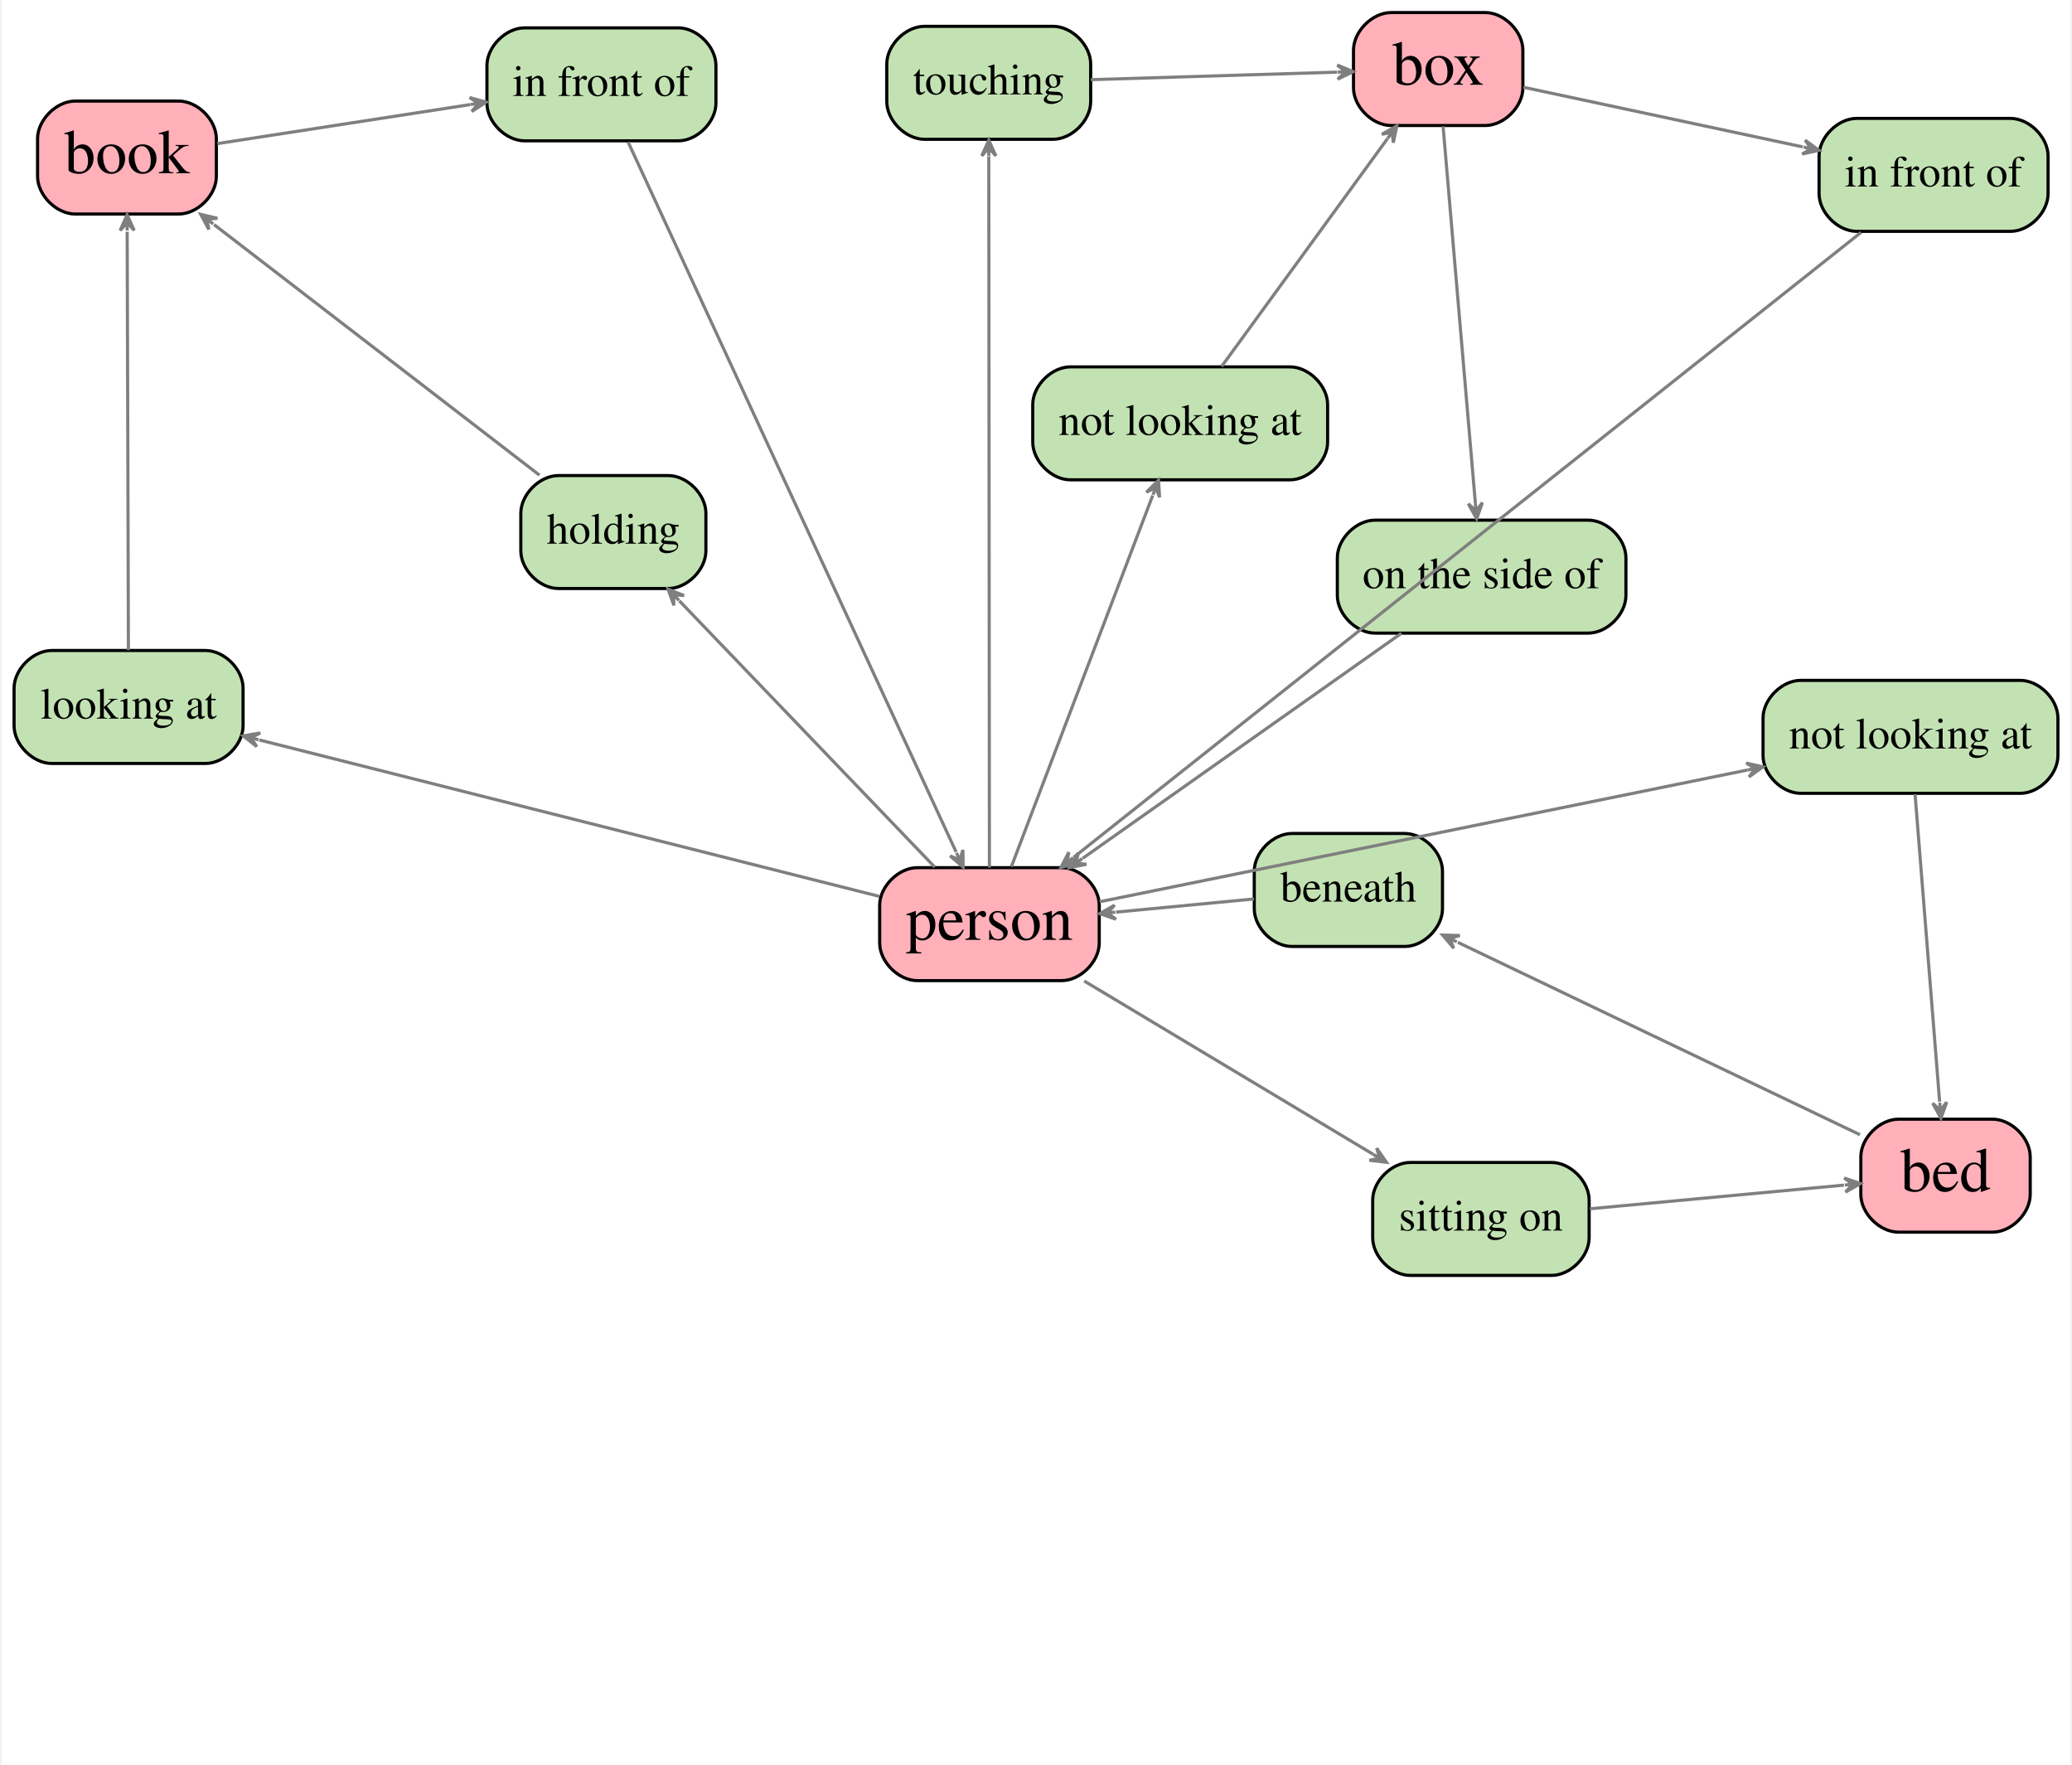
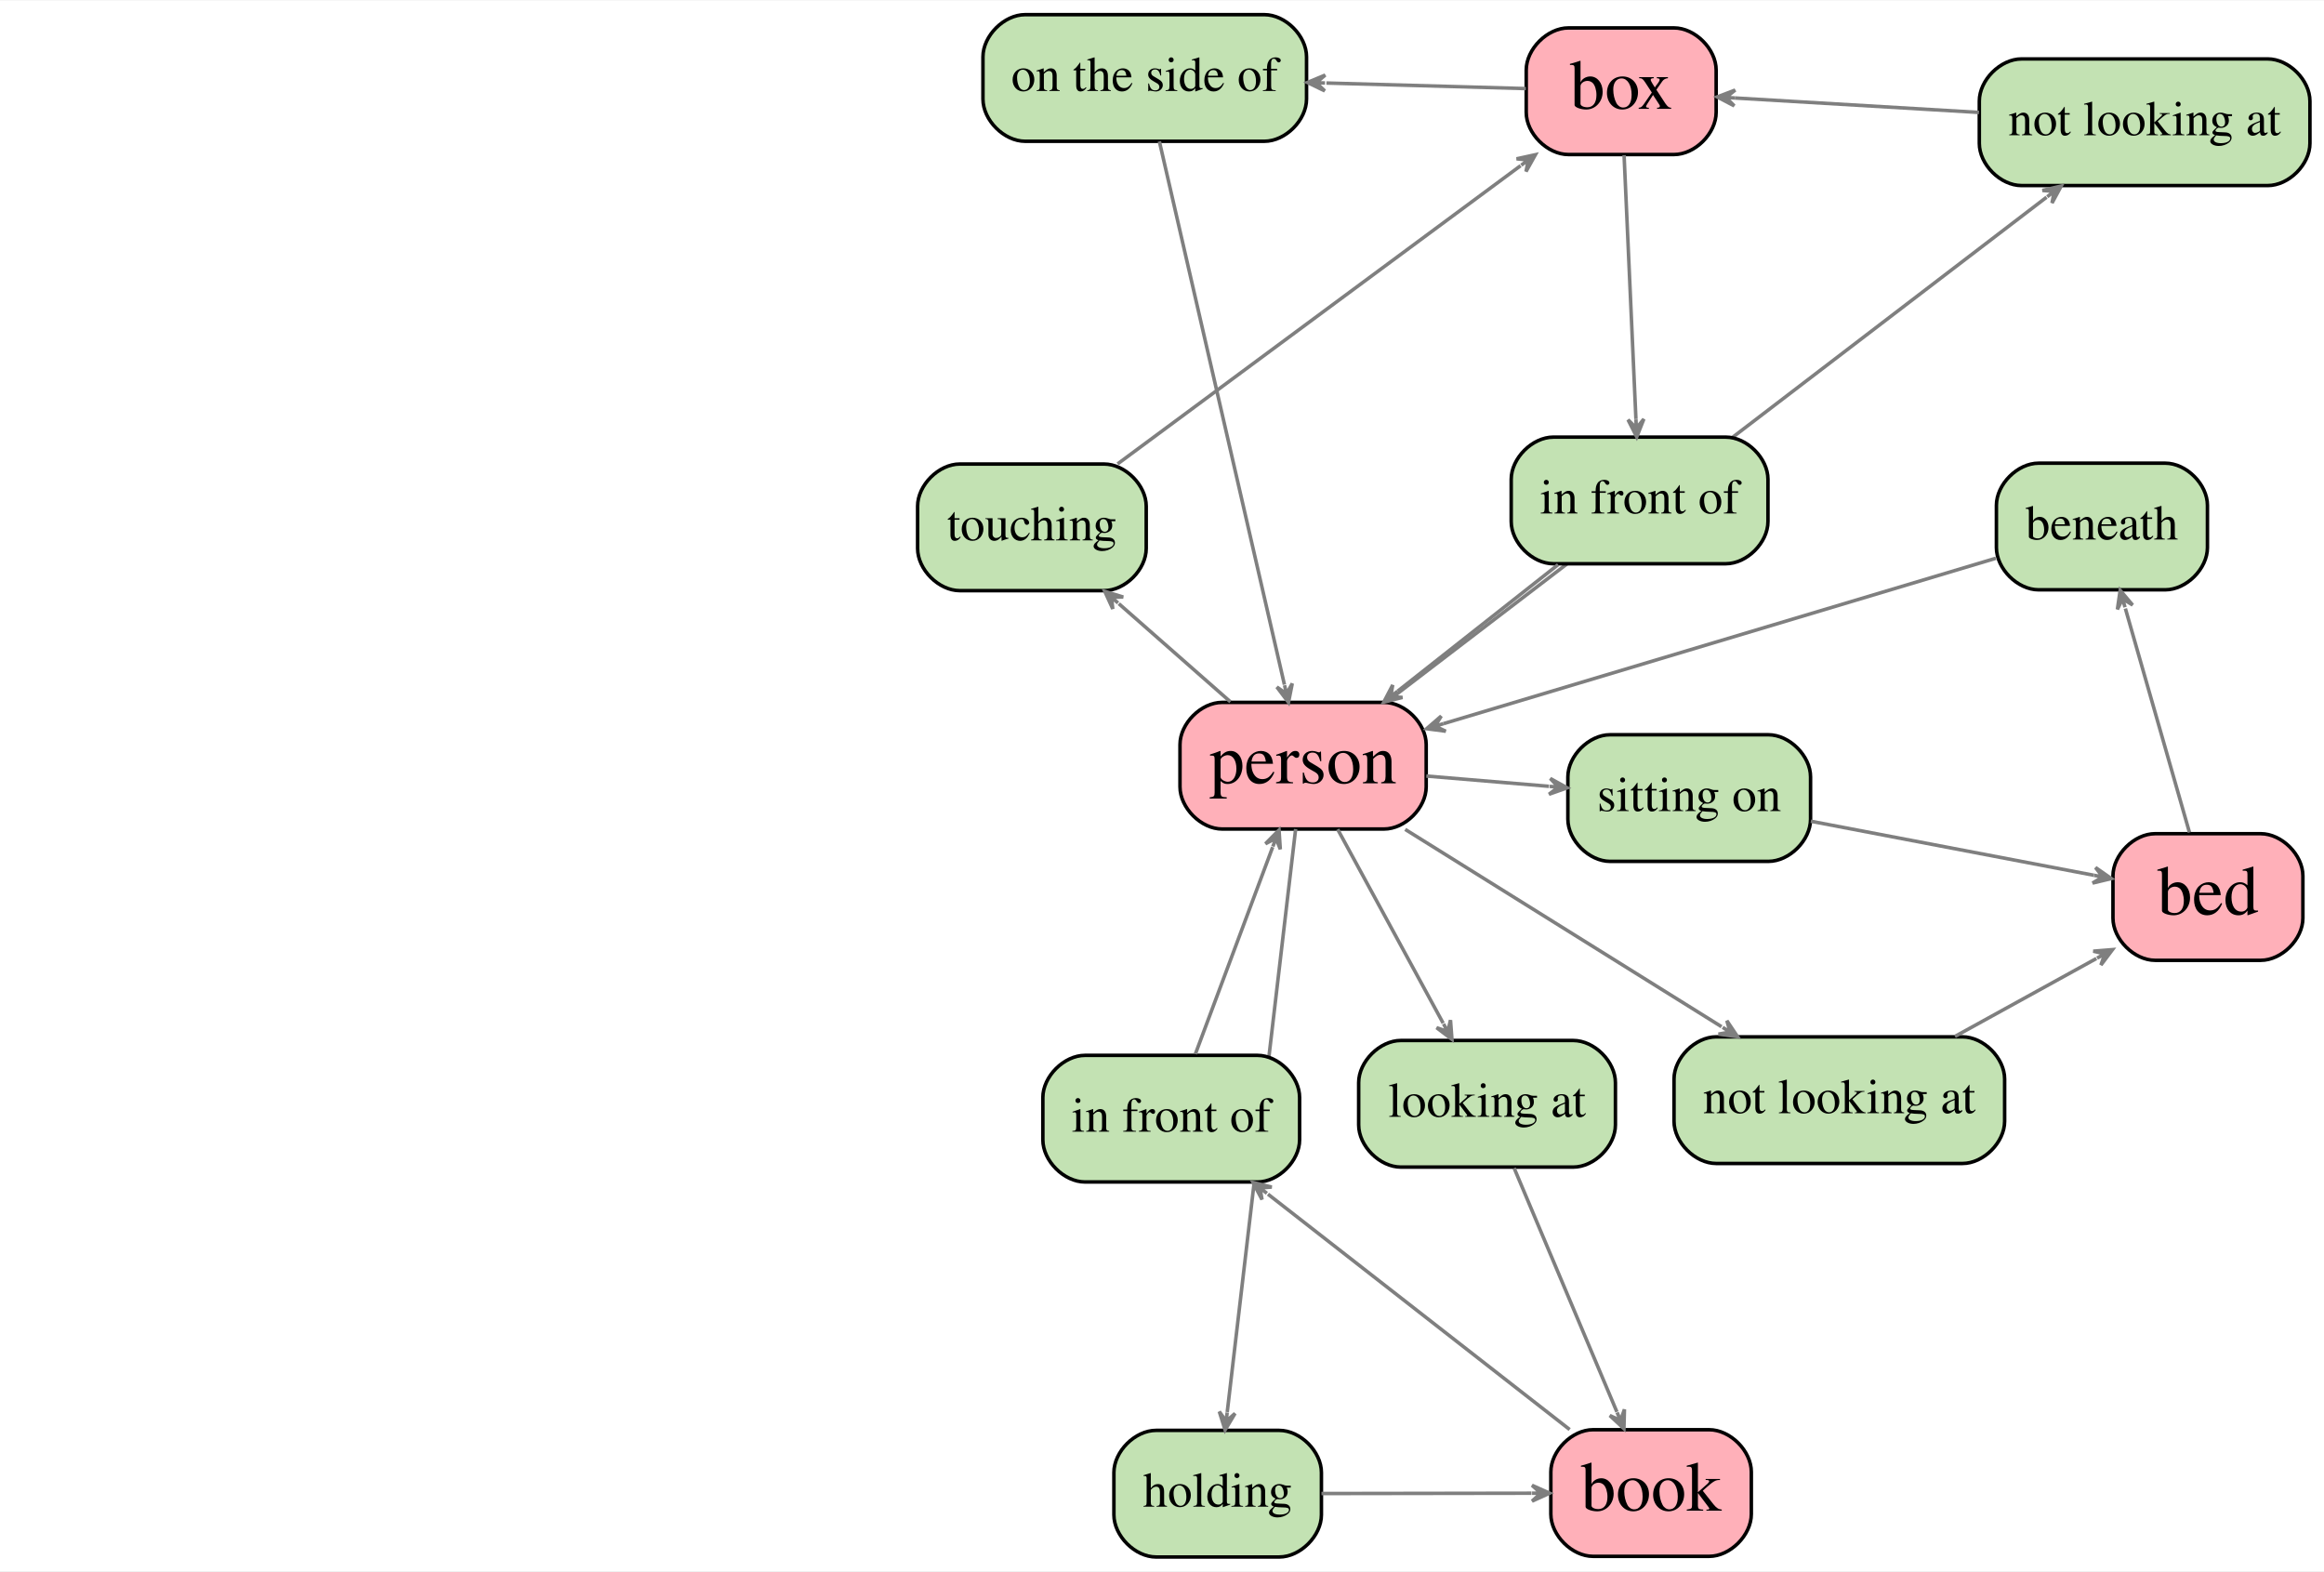
- <svg xmlns="http://www.w3.org/2000/svg" height="562pt" viewBox="0.00 0.00 659.54 562.44" width="660pt">
-   <g class="graph" id="graph0" transform="scale(1 1) rotate(0) translate(4 558.44)">
-     <polygon fill="#ffffff" points="-4,4 -4,-558.44 655.54,-558.44 655.54,4 -4,4" stroke="transparent" />
-     <g class="node" id="node1">
-       <path d="M490.1,-187.97C490.1,-187.97 445.1,-187.97 445.1,-187.97 439.1,-187.97 433.1,-181.97 433.1,-175.97 433.1,-175.97 433.1,-163.97 433.1,-163.97 433.1,-157.97 439.1,-151.97 445.1,-151.97 445.1,-151.97 490.1,-151.97 490.1,-151.97 496.1,-151.97 502.1,-157.97 502.1,-163.97 502.1,-163.97 502.1,-175.97 502.1,-175.97 502.1,-181.97 496.1,-187.97 490.1,-187.97" fill="#c3e2b3" stroke="#000000" />
-       <text fill="#000000" font-family="Times,serif" font-size="14.00" text-anchor="middle" x="467.6" y="-166.27">sitting on</text>
-     </g>
+ <svg xmlns="http://www.w3.org/2000/svg" height="447pt" viewBox="0.00 0.00 660.75 446.50" width="661pt">
+   <g class="graph" id="graph0" transform="scale(1 1) rotate(0) translate(4 442.5)">
+     <polygon fill="#ffffff" points="-4,4 -4,-442.5 656.75,-442.5 656.75,4 -4,4" stroke="transparent" />
    <g class="node" id="node2">
-       <path d="M630.71,-201.76C630.71,-201.76 600.71,-201.76 600.71,-201.76 594.71,-201.76 588.71,-195.76 588.71,-189.76 588.71,-189.76 588.71,-177.76 588.71,-177.76 588.71,-171.76 594.71,-165.76 600.71,-165.76 600.71,-165.76 630.71,-165.76 630.71,-165.76 636.71,-165.76 642.71,-171.76 642.71,-177.76 642.71,-177.76 642.71,-189.76 642.71,-189.76 642.71,-195.76 636.71,-201.76 630.71,-201.76" fill="#ffb0b9" stroke="#000000" />
-       <text fill="#000000" font-family="Times,serif" font-size="20.00" text-anchor="middle" x="615.71" y="-178.76">bed</text>
-     </g>
-     <g class="edge" id="edge1">
-       <path d="M502.33,-173.21C526.81,-175.49 559.37,-178.52 583.32,-180.75" fill="none" stroke="#7f7f7f" />
-       <polygon fill="#7f7f7f" points="588.59,-181.24 583.403,-183.017 586.101,-181.008 583.611,-180.777 583.611,-180.777 583.611,-180.777 586.101,-181.008 583.82,-178.537 588.59,-181.24 588.59,-181.24" stroke="#7f7f7f" />
+       <path d="M389.49,-242.97C389.49,-242.97 343.49,-242.97 343.49,-242.97 337.49,-242.97 331.49,-236.97 331.49,-230.97 331.49,-230.97 331.49,-218.97 331.49,-218.97 331.49,-212.97 337.49,-206.97 343.49,-206.97 343.49,-206.97 389.49,-206.97 389.49,-206.97 395.49,-206.97 401.49,-212.97 401.49,-218.97 401.49,-218.97 401.49,-230.97 401.49,-230.97 401.49,-236.97 395.49,-242.97 389.49,-242.97" fill="#ffb0b9" stroke="#000000" />
+       <text fill="#000000" font-family="Times,serif" font-size="20.00" text-anchor="middle" x="366.49" y="-219.97">person</text>
    </g>
    <g class="node" id="node3">
-       <path d="M443.35,-292.81C443.35,-292.81 407.35,-292.81 407.35,-292.81 401.35,-292.81 395.35,-286.81 395.35,-280.81 395.35,-280.81 395.35,-268.81 395.35,-268.81 395.35,-262.81 401.35,-256.81 407.35,-256.81 407.35,-256.81 443.35,-256.81 443.35,-256.81 449.35,-256.81 455.35,-262.81 455.35,-268.81 455.35,-268.81 455.35,-280.81 455.35,-280.81 455.35,-286.81 449.35,-292.81 443.35,-292.81" fill="#c3e2b3" stroke="#000000" />
-       <text fill="#000000" font-family="Times,serif" font-size="14.00" text-anchor="middle" x="425.35" y="-271.11">beneath</text>
+       <path d="M359.7,-36C359.7,-36 324.7,-36 324.7,-36 318.7,-36 312.7,-30 312.7,-24 312.7,-24 312.7,-12 312.7,-12 312.7,-6 318.7,0 324.7,0 324.7,0 359.7,0 359.7,0 365.7,0 371.7,-6 371.7,-12 371.7,-12 371.7,-24 371.7,-24 371.7,-30 365.7,-36 359.7,-36" fill="#c3e2b3" stroke="#000000" />
+       <text fill="#000000" font-family="Times,serif" font-size="14.00" text-anchor="middle" x="342.2" y="-14.3">holding</text>
    </g>
    <g class="edge" id="edge2">
-       <path d="M588.43,-196.81C554.69,-212.95 497.18,-240.45 460.24,-258.12" fill="none" stroke="#7f7f7f" />
-       <polygon fill="#7f7f7f" points="455.4,-260.44 458.936,-256.25 457.654,-259.359 459.909,-258.279 459.909,-258.279 459.909,-258.279 457.654,-259.359 460.881,-260.308 455.4,-260.44 455.4,-260.44" stroke="#7f7f7f" />
+       <path d="M364.37,-206.96C359.97,-169.43 349.81,-82.845 344.92,-41.2" fill="none" stroke="#7f7f7f" />
+       <polygon fill="#7f7f7f" points="344.32,-36.111 347.14,-40.813 344.613,-38.594 344.906,-41.077 344.906,-41.077 344.906,-41.077 344.613,-38.594 342.671,-41.34 344.32,-36.111 344.32,-36.111" stroke="#7f7f7f" />
    </g>
-     <g class="node" id="node4">
-       <path d="M333.93,-281.92C333.93,-281.92 287.93,-281.92 287.93,-281.92 281.93,-281.92 275.93,-275.92 275.93,-269.92 275.93,-269.92 275.93,-257.92 275.93,-257.92 275.93,-251.92 281.93,-245.92 287.93,-245.92 287.93,-245.92 333.93,-245.92 333.93,-245.92 339.93,-245.92 345.93,-251.92 345.93,-257.92 345.93,-257.92 345.93,-269.92 345.93,-269.92 345.93,-275.92 339.93,-281.92 333.93,-281.92" fill="#ffb0b9" stroke="#000000" />
-       <text fill="#000000" font-family="Times,serif" font-size="20.00" text-anchor="middle" x="310.93" y="-258.92">person</text>
+     <g class="node" id="node5">
+       <path d="M309.89,-310.74C309.89,-310.74 268.89,-310.74 268.89,-310.74 262.89,-310.74 256.89,-304.74 256.89,-298.74 256.89,-298.74 256.89,-286.74 256.89,-286.74 256.89,-280.74 262.89,-274.74 268.89,-274.74 268.89,-274.74 309.89,-274.74 309.89,-274.74 315.89,-274.74 321.89,-280.74 321.89,-286.74 321.89,-286.74 321.89,-298.74 321.89,-298.74 321.89,-304.74 315.89,-310.74 309.89,-310.74" fill="#c3e2b3" stroke="#000000" />
+       <text fill="#000000" font-family="Times,serif" font-size="14.00" text-anchor="middle" x="289.39" y="-289.04">touching</text>
    </g>
-     <g class="edge" id="edge3">
-       <path d="M395.29,-271.95C381.84,-270.67 365.79,-269.14 351.32,-267.76" fill="none" stroke="#7f7f7f" />
-       <polygon fill="#7f7f7f" points="346.07,-267.26 351.261,-265.494 348.559,-267.497 351.048,-267.734 351.048,-267.734 351.048,-267.734 348.559,-267.497 350.834,-269.974 346.07,-267.26 346.07,-267.26" stroke="#7f7f7f" />
+     <g class="edge" id="edge4">
+       <path d="M345.83,-243.13C336.06,-251.72 324.33,-262.03 314.1,-271.03" fill="none" stroke="#7f7f7f" />
+       <polygon fill="#7f7f7f" points="310.11,-274.53 312.385,-269.541 311.989,-272.881 313.869,-271.233 313.869,-271.233 313.869,-271.233 311.989,-272.881 315.353,-272.924 310.11,-274.53 310.11,-274.53" stroke="#7f7f7f" />
+     </g>
+     <g class="node" id="node8">
+       <path d="M640.75,-425.91C640.75,-425.91 570.75,-425.91 570.75,-425.91 564.75,-425.91 558.75,-419.91 558.75,-413.91 558.75,-413.91 558.75,-401.91 558.75,-401.91 558.75,-395.91 564.75,-389.91 570.75,-389.91 570.75,-389.91 640.75,-389.91 640.75,-389.91 646.75,-389.91 652.75,-395.91 652.75,-401.91 652.75,-401.91 652.75,-413.91 652.75,-413.91 652.75,-419.91 646.75,-425.91 640.75,-425.91" fill="#c3e2b3" stroke="#000000" />
+       <text fill="#000000" font-family="Times,serif" font-size="14.00" text-anchor="middle" x="605.75" y="-404.21">not looking at</text>
+     </g>
+     <g class="edge" id="edge7">
+       <path d="M390.3,-243.18C434.82,-277.22 530.42,-350.32 577.87,-386.59" fill="none" stroke="#7f7f7f" />
+       <polygon fill="#7f7f7f" points="582.03,-389.77 576.691,-388.521 580.044,-388.252 578.058,-386.733 578.058,-386.733 578.058,-386.733 580.044,-388.252 579.424,-384.946 582.03,-389.77 582.03,-389.77" stroke="#7f7f7f" />
+     </g>
+     <g class="node" id="node9">
+       <path d="M553.95,-147.88C553.95,-147.88 483.95,-147.88 483.95,-147.88 477.95,-147.88 471.95,-141.88 471.95,-135.88 471.95,-135.88 471.95,-123.88 471.95,-123.88 471.95,-117.88 477.95,-111.88 483.95,-111.88 483.95,-111.88 553.95,-111.88 553.95,-111.88 559.95,-111.88 565.95,-117.88 565.95,-123.88 565.95,-123.88 565.95,-135.88 565.95,-135.88 565.95,-141.88 559.95,-147.88 553.95,-147.88" fill="#c3e2b3" stroke="#000000" />
+       <text fill="#000000" font-family="Times,serif" font-size="14.00" text-anchor="middle" x="518.95" y="-126.18">not looking at</text>
    </g>
    <g class="edge" id="edge8">
-       <path d="M341.14,-245.8C367.47,-230.01 405.66,-207.12 433.17,-190.62" fill="none" stroke="#7f7f7f" />
-       <polygon fill="#7f7f7f" points="437.49,-188.03 434.359,-192.531 435.346,-189.315 433.202,-190.601 433.202,-190.601 433.202,-190.601 435.346,-189.315 432.045,-188.671 437.49,-188.03 437.49,-188.03" stroke="#7f7f7f" />
+       <path d="M395.52,-206.86C421.17,-190.87 458.56,-167.54 485.46,-150.77" fill="none" stroke="#7f7f7f" />
+       <polygon fill="#7f7f7f" points="490.02,-147.92 486.973,-152.478 487.9,-149.245 485.78,-150.57 485.78,-150.57 485.78,-150.57 487.9,-149.245 484.587,-148.662 490.02,-147.92 490.02,-147.92" stroke="#7f7f7f" />
    </g>
-     <g class="node" id="node8">
-       <path d="M61,-351.13C61,-351.13 12,-351.13 12,-351.13 6,-351.13 0,-345.13 0,-339.13 0,-339.13 0,-327.13 0,-327.13 0,-321.13 6,-315.13 12,-315.13 12,-315.13 61,-315.13 61,-315.13 67,-315.13 73,-321.13 73,-327.13 73,-327.13 73,-339.13 73,-339.13 73,-345.13 67,-351.13 61,-351.13" fill="#c3e2b3" stroke="#000000" />
-       <text fill="#000000" font-family="Times,serif" font-size="14.00" text-anchor="middle" x="36.5" y="-329.43">looking at</text>
-     </g>
-     <g class="edge" id="edge9">
-       <path d="M275.9,-272.75C225.36,-285.5 132.17,-309 78.175,-322.62" fill="none" stroke="#7f7f7f" />
-       <polygon fill="#7f7f7f" points="73.074,-323.91 77.37,-320.503 75.498,-323.297 77.921,-322.684 77.921,-322.684 77.921,-322.684 75.498,-323.297 78.473,-324.865 73.074,-323.91 73.074,-323.91" stroke="#7f7f7f" />
-     </g>
-     <g class="node" id="node9">
-       <path d="M639.54,-341.61C639.54,-341.61 569.54,-341.61 569.54,-341.61 563.54,-341.61 557.54,-335.61 557.54,-329.61 557.54,-329.61 557.54,-317.61 557.54,-317.61 557.54,-311.61 563.54,-305.61 569.54,-305.61 569.54,-305.61 639.54,-305.61 639.54,-305.61 645.54,-305.61 651.54,-311.61 651.54,-317.61 651.54,-317.61 651.54,-329.61 651.54,-329.61 651.54,-335.61 645.54,-341.61 639.54,-341.61" fill="#c3e2b3" stroke="#000000" />
-       <text fill="#000000" font-family="Times,serif" font-size="14.00" text-anchor="middle" x="604.54" y="-319.91">not looking at</text>
+     <g class="node" id="node11">
+       <path d="M443.29,-146.85C443.29,-146.85 394.29,-146.85 394.29,-146.85 388.29,-146.85 382.29,-140.85 382.29,-134.85 382.29,-134.85 382.29,-122.85 382.29,-122.85 382.29,-116.85 388.29,-110.85 394.29,-110.85 394.29,-110.85 443.29,-110.85 443.29,-110.85 449.29,-110.85 455.29,-116.85 455.29,-122.85 455.29,-122.85 455.29,-134.85 455.29,-134.85 455.29,-140.85 449.29,-146.85 443.29,-146.85" fill="#c3e2b3" stroke="#000000" />
+       <text fill="#000000" font-family="Times,serif" font-size="14.00" text-anchor="middle" x="418.79" y="-125.15">looking at</text>
    </g>
    <g class="edge" id="edge10">
-       <path d="M346.06,-271.06C397.36,-281.49 493.12,-300.96 552.58,-313.04" fill="none" stroke="#7f7f7f" />
-       <polygon fill="#7f7f7f" points="557.51,-314.05 552.16,-315.251 555.061,-313.548 552.612,-313.046 552.612,-313.046 552.612,-313.046 555.061,-313.548 553.063,-310.842 557.51,-314.05 557.51,-314.05" stroke="#7f7f7f" />
+       <path d="M376.32,-206.89C384.82,-191.28 397.13,-168.65 406.31,-151.77" fill="none" stroke="#7f7f7f" />
+       <polygon fill="#7f7f7f" points="408.81,-147.17 408.399,-152.638 407.616,-149.367 406.422,-151.563 406.422,-151.563 406.422,-151.563 407.616,-149.367 404.445,-150.489 408.81,-147.17 408.81,-147.17" stroke="#7f7f7f" />
    </g>
-     <g class="node" id="node11">
-       <path d="M406.73,-441.52C406.73,-441.52 336.73,-441.52 336.73,-441.52 330.73,-441.52 324.73,-435.52 324.73,-429.52 324.73,-429.52 324.73,-417.52 324.73,-417.52 324.73,-411.52 330.73,-405.52 336.73,-405.52 336.73,-405.52 406.73,-405.52 406.73,-405.52 412.73,-405.52 418.73,-411.52 418.73,-417.52 418.73,-417.52 418.73,-429.52 418.73,-429.52 418.73,-435.52 412.73,-441.52 406.73,-441.52" fill="#c3e2b3" stroke="#000000" />
-       <text fill="#000000" font-family="Times,serif" font-size="14.00" text-anchor="middle" x="371.73" y="-419.82">not looking at</text>
+     <g class="node" id="node13">
+       <path d="M498.77,-233.77C498.77,-233.77 453.77,-233.77 453.77,-233.77 447.77,-233.77 441.77,-227.77 441.77,-221.77 441.77,-221.77 441.77,-209.77 441.77,-209.77 441.77,-203.77 447.77,-197.77 453.77,-197.77 453.77,-197.77 498.77,-197.77 498.77,-197.77 504.77,-197.77 510.77,-203.77 510.77,-209.77 510.77,-209.77 510.77,-221.77 510.77,-221.77 510.77,-227.77 504.77,-233.77 498.77,-233.77" fill="#c3e2b3" stroke="#000000" />
+       <text fill="#000000" font-family="Times,serif" font-size="14.00" text-anchor="middle" x="476.27" y="-212.07">sitting on</text>
    </g>
    <g class="edge" id="edge12">
-       <path d="M317.91,-282.22C329.04,-311.45 350.81,-368.59 362.97,-400.53" fill="none" stroke="#7f7f7f" />
-       <polygon fill="#7f7f7f" points="364.84,-405.43 360.955,-401.561 363.949,-403.094 363.057,-400.759 363.057,-400.759 363.057,-400.759 363.949,-403.094 365.159,-399.956 364.84,-405.43 364.84,-405.43" stroke="#7f7f7f" />
+       <path d="M401.53,-222.03C412.63,-221.1 424.98,-220.07 436.4,-219.11" fill="none" stroke="#7f7f7f" />
+       <polygon fill="#7f7f7f" points="441.57,-218.68 436.774,-221.337 439.079,-218.887 436.587,-219.095 436.587,-219.095 436.587,-219.095 439.079,-218.887 436.401,-216.852 441.57,-218.68 441.57,-218.68" stroke="#7f7f7f" />
    </g>
-     <g class="node" id="node13">
-       <path d="M208.54,-406.88C208.54,-406.88 173.54,-406.88 173.54,-406.88 167.54,-406.88 161.54,-400.88 161.54,-394.88 161.54,-394.88 161.54,-382.88 161.54,-382.88 161.54,-376.88 167.54,-370.88 173.54,-370.88 173.54,-370.88 208.54,-370.88 208.54,-370.88 214.54,-370.88 220.54,-376.88 220.54,-382.88 220.54,-382.88 220.54,-394.88 220.54,-394.88 220.54,-400.88 214.54,-406.88 208.54,-406.88" fill="#c3e2b3" stroke="#000000" />
-       <text fill="#000000" font-family="Times,serif" font-size="14.00" text-anchor="middle" x="191.04" y="-385.18">holding</text>
+     <g class="node" id="node15">
+       <path d="M481.93,-36.185C481.93,-36.185 448.93,-36.185 448.93,-36.185 442.93,-36.185 436.93,-30.185 436.93,-24.185 436.93,-24.185 436.93,-12.185 436.93,-12.185 436.93,-6.185 442.93,-.185 448.93,-.185 448.93,-.185 481.93,-.185 481.93,-.185 487.93,-.185 493.93,-6.185 493.93,-12.185 493.93,-12.185 493.93,-24.185 493.93,-24.185 493.93,-30.185 487.93,-36.185 481.93,-36.185" fill="#ffb0b9" stroke="#000000" />
+       <text fill="#000000" font-family="Times,serif" font-size="20.00" text-anchor="middle" x="465.43" y="-13.185">book</text>
    </g>
    <g class="edge" id="edge14">
-       <path d="M293.5,-282.09C271.92,-304.58 235.21,-342.85 212.08,-366.95" fill="none" stroke="#7f7f7f" />
-       <polygon fill="#7f7f7f" points="208.49,-370.69 210.329,-365.525 210.221,-368.886 211.952,-367.083 211.952,-367.083 211.952,-367.083 210.221,-368.886 213.576,-368.641 208.49,-370.69 208.49,-370.69" stroke="#7f7f7f" />
+       <path d="M371.71,-18.044C389.68,-18.071 412.69,-18.106 431.42,-18.134" fill="none" stroke="#7f7f7f" />
+       <polygon fill="#7f7f7f" points="436.58,-18.142 431.577,-20.384 434.08,-18.138 431.58,-18.134 431.58,-18.134 431.58,-18.134 434.08,-18.138 431.584,-15.884 436.58,-18.142 436.58,-18.142" stroke="#7f7f7f" />
    </g>
-     <g class="node" id="node14">
-       <path d="M331.2,-550.05C331.2,-550.05 290.2,-550.05 290.2,-550.05 284.2,-550.05 278.2,-544.05 278.2,-538.05 278.2,-538.05 278.2,-526.05 278.2,-526.05 278.2,-520.05 284.2,-514.05 290.2,-514.05 290.2,-514.05 331.2,-514.05 331.2,-514.05 337.2,-514.05 343.2,-520.05 343.2,-526.05 343.2,-526.05 343.2,-538.05 343.2,-538.05 343.2,-544.05 337.2,-550.05 331.2,-550.05" fill="#c3e2b3" stroke="#000000" />
-       <text fill="#000000" font-family="Times,serif" font-size="14.00" text-anchor="middle" x="310.7" y="-528.35">touching</text>
+     <g class="node" id="node16">
+       <path d="M471.93,-434.73C471.93,-434.73 441.93,-434.73 441.93,-434.73 435.93,-434.73 429.93,-428.73 429.93,-422.73 429.93,-422.73 429.93,-410.73 429.93,-410.73 429.93,-404.73 435.93,-398.73 441.93,-398.73 441.93,-398.73 471.93,-398.73 471.93,-398.73 477.93,-398.73 483.93,-404.73 483.93,-410.73 483.93,-410.73 483.93,-422.73 483.93,-422.73 483.93,-428.73 477.93,-434.73 471.93,-434.73" fill="#ffb0b9" stroke="#000000" />
+       <text fill="#000000" font-family="Times,serif" font-size="20.00" text-anchor="middle" x="456.93" y="-411.73">box</text>
    </g>
-     <g class="edge" id="edge15">
-       <path d="M310.92,-281.93C310.88,-329.04 310.77,-455.91 310.72,-508.61" fill="none" stroke="#7f7f7f" />
-       <polygon fill="#7f7f7f" points="310.72,-513.77 308.47,-508.77 310.72,-511.27 310.72,-508.77 310.72,-508.77 310.72,-508.77 310.72,-511.27 312.97,-508.77 310.72,-513.77 310.72,-513.77" stroke="#7f7f7f" />
+     <g class="edge" id="edge16">
+       <path d="M313.75,-310.77C344.15,-333.27 396.06,-371.68 428.32,-395.55" fill="none" stroke="#7f7f7f" />
+       <polygon fill="#7f7f7f" points="432.54,-398.68 427.184,-397.509 430.532,-397.191 428.524,-395.701 428.524,-395.701 428.524,-395.701 430.532,-397.191 429.865,-393.894 432.54,-398.68 432.54,-398.68" stroke="#7f7f7f" />
    </g>
-     <g class="node" id="node5">
-       <path d="M468.98,-554.44C468.98,-554.44 438.98,-554.44 438.98,-554.44 432.98,-554.44 426.98,-548.44 426.98,-542.44 426.98,-542.44 426.98,-530.44 426.98,-530.44 426.98,-524.44 432.98,-518.44 438.98,-518.44 438.98,-518.44 468.98,-518.44 468.98,-518.44 474.98,-518.44 480.98,-524.44 480.98,-530.44 480.98,-530.44 480.98,-542.44 480.98,-542.44 480.98,-548.44 474.98,-554.44 468.98,-554.44" fill="#ffb0b9" stroke="#000000" />
-       <text fill="#000000" font-family="Times,serif" font-size="20.00" text-anchor="middle" x="453.98" y="-531.44">box</text>
+     <g class="edge" id="edge19">
+       <path d="M558.66,-410.7C536.05,-412.04 509.53,-413.61 489.24,-414.81" fill="none" stroke="#7f7f7f" />
+       <polygon fill="#7f7f7f" points="484.22,-415.11 489.077,-412.566 486.716,-414.961 489.211,-414.812 489.211,-414.812 489.211,-414.812 486.716,-414.961 489.345,-417.058 484.22,-415.11 484.22,-415.11" stroke="#7f7f7f" />
    </g>
-     <g class="node" id="node6">
-       <path d="M501.83,-392.67C501.83,-392.67 433.83,-392.67 433.83,-392.67 427.83,-392.67 421.83,-386.67 421.83,-380.67 421.83,-380.67 421.83,-368.67 421.83,-368.67 421.83,-362.67 427.83,-356.67 433.83,-356.67 433.83,-356.67 501.83,-356.67 501.83,-356.67 507.83,-356.67 513.83,-362.67 513.83,-368.67 513.83,-368.67 513.83,-380.67 513.83,-380.67 513.83,-386.67 507.83,-392.67 501.83,-392.67" fill="#c3e2b3" stroke="#000000" />
-       <text fill="#000000" font-family="Times,serif" font-size="14.00" text-anchor="middle" x="467.83" y="-370.97">on the side of</text>
-     </g>
-     <g class="edge" id="edge4">
-       <path d="M455.54,-518.2C458.07,-488.71 463.04,-430.59 465.83,-398.09" fill="none" stroke="#7f7f7f" />
-       <polygon fill="#7f7f7f" points="466.25,-393.1 468.073,-398.271 466.04,-395.591 465.83,-398.082 465.83,-398.082 465.83,-398.082 466.04,-395.591 463.589,-397.894 466.25,-393.1 466.25,-393.1" stroke="#7f7f7f" />
-     </g>
-     <g class="node" id="node7">
-       <path d="M636.4,-520.71C636.4,-520.71 587.4,-520.71 587.4,-520.71 581.4,-520.71 575.4,-514.71 575.4,-508.71 575.4,-508.71 575.4,-496.71 575.4,-496.71 575.4,-490.71 581.4,-484.71 587.4,-484.71 587.4,-484.71 636.4,-484.71 636.4,-484.71 642.4,-484.71 648.4,-490.71 648.4,-496.71 648.4,-496.71 648.4,-508.71 648.4,-508.71 648.4,-514.71 642.4,-520.71 636.4,-520.71" fill="#c3e2b3" stroke="#000000" />
-       <text fill="#000000" font-family="Times,serif" font-size="14.00" text-anchor="middle" x="611.9" y="-499.01">in front of</text>
-     </g>
-     <g class="edge" id="edge5">
-       <path d="M481.13,-530.64C505.62,-525.41 542.02,-517.64 570.2,-511.62" fill="none" stroke="#7f7f7f" />
-       <polygon fill="#7f7f7f" points="575.36,-510.52 570.939,-513.763 572.915,-511.041 570.47,-511.562 570.47,-511.562 570.47,-511.562 572.915,-511.041 570.001,-509.362 575.36,-510.52 575.36,-510.52" stroke="#7f7f7f" />
-     </g>
-     <g class="edge" id="edge6">
-       <path d="M442.27,-356.63C414.46,-337 370.06,-305.65 340.7,-284.93" fill="none" stroke="#7f7f7f" />
-       <polygon fill="#7f7f7f" points="336.48,-281.95 341.862,-282.996 338.522,-283.392 340.564,-284.834 340.564,-284.834 340.564,-284.834 338.522,-283.392 339.266,-286.672 336.48,-281.95 336.48,-281.95" stroke="#7f7f7f" />
-     </g>
-     <g class="edge" id="edge7">
-       <path d="M588.78,-484.37C533.94,-440.86 396.19,-331.56 337.78,-285.22" fill="none" stroke="#7f7f7f" />
-       <polygon fill="#7f7f7f" points="333.72,-281.99 339.034,-283.342 335.676,-283.546 337.633,-285.103 337.633,-285.103 337.633,-285.103 335.676,-283.546 336.232,-286.864 333.72,-281.99 333.72,-281.99" stroke="#7f7f7f" />
-     </g>
-     <g class="node" id="node19">
-       <path d="M52.485,-526.23C52.485,-526.23 19.485,-526.23 19.485,-526.23 13.485,-526.23 7.485,-520.23 7.485,-514.23 7.485,-514.23 7.485,-502.23 7.485,-502.23 7.485,-496.23 13.485,-490.23 19.485,-490.23 19.485,-490.23 52.485,-490.23 52.485,-490.23 58.485,-490.23 64.485,-496.23 64.485,-502.23 64.485,-502.23 64.485,-514.23 64.485,-514.23 64.485,-520.23 58.485,-526.23 52.485,-526.23" fill="#ffb0b9" stroke="#000000" />
-       <text fill="#000000" font-family="Times,serif" font-size="20.00" text-anchor="middle" x="35.985" y="-503.23">book</text>
+     <g class="node" id="node18">
+       <path d="M638.75,-205.64C638.75,-205.64 608.75,-205.64 608.75,-205.64 602.75,-205.64 596.75,-199.64 596.75,-193.64 596.75,-193.64 596.75,-181.64 596.75,-181.64 596.75,-175.64 602.75,-169.64 608.75,-169.64 608.75,-169.64 638.75,-169.64 638.75,-169.64 644.75,-169.64 650.75,-175.64 650.75,-181.64 650.75,-181.64 650.75,-193.64 650.75,-193.64 650.75,-199.64 644.75,-205.64 638.75,-205.64" fill="#ffb0b9" stroke="#000000" />
+       <text fill="#000000" font-family="Times,serif" font-size="20.00" text-anchor="middle" x="623.75" y="-182.64">bed</text>
    </g>
    <g class="edge" id="edge20">
-       <path d="M36.447,-351.21C36.353,-383.06 36.159,-449.14 36.054,-484.58" fill="none" stroke="#7f7f7f" />
-       <polygon fill="#7f7f7f" points="36.038,-489.99 33.803,-484.983 36.045,-487.49 36.053,-484.99 36.053,-484.99 36.053,-484.99 36.045,-487.49 38.303,-484.997 36.038,-489.99 36.038,-489.99" stroke="#7f7f7f" />
+       <path d="M551.82,-148C564.66,-155.07 579.31,-163.14 592.03,-170.15" fill="none" stroke="#7f7f7f" />
+       <polygon fill="#7f7f7f" points="596.62,-172.68 591.155,-172.237 594.431,-171.473 592.241,-170.266 592.241,-170.266 592.241,-170.266 594.431,-171.473 593.327,-168.296 596.62,-172.68 596.62,-172.68" stroke="#7f7f7f" />
+     </g>
+     <g class="edge" id="edge22">
+       <path d="M426.49,-110.57C434.49,-91.591 447.03,-61.84 455.71,-41.251" fill="none" stroke="#7f7f7f" />
+       <polygon fill="#7f7f7f" points="457.71,-36.486 457.849,-41.967 456.742,-38.791 455.775,-41.096 455.775,-41.096 455.775,-41.096 456.742,-38.791 453.7,-40.225 457.71,-36.486 457.71,-36.486" stroke="#7f7f7f" />
    </g>
    <g class="edge" id="edge24">
-       <path d="M606,-305.33C608,-280.2 611.62,-234.97 613.83,-207.33" fill="none" stroke="#7f7f7f" />
-       <polygon fill="#7f7f7f" points="614.25,-202.05 616.096,-207.213 614.052,-204.542 613.853,-207.034 613.853,-207.034 613.853,-207.034 614.052,-204.542 611.611,-206.856 614.25,-202.05 614.25,-202.05" stroke="#7f7f7f" />
+       <path d="M510.85,-209.18C535.17,-204.54 567.5,-198.37 591.33,-193.82" fill="none" stroke="#7f7f7f" />
+       <polygon fill="#7f7f7f" points="596.28,-192.88 591.788,-196.023 593.824,-193.346 591.368,-193.813 591.368,-193.813 591.368,-193.813 593.824,-193.346 590.948,-191.602 596.28,-192.88 596.28,-192.88" stroke="#7f7f7f" />
    </g>
-     <g class="edge" id="edge26">
-       <path d="M384.95,-441.66C399.34,-461.42 422.36,-493.02 437.81,-514.25" fill="none" stroke="#7f7f7f" />
-       <polygon fill="#7f7f7f" points="440.8,-518.34 436.033,-515.631 439.325,-516.322 437.849,-514.304 437.849,-514.304 437.849,-514.304 439.325,-516.322 439.666,-512.976 440.8,-518.34 440.8,-518.34" stroke="#7f7f7f" />
+     <g class="node" id="node21">
+       <path d="M353.5,-142.62C353.5,-142.62 304.5,-142.62 304.5,-142.62 298.5,-142.62 292.5,-136.62 292.5,-130.62 292.5,-130.62 292.5,-118.62 292.5,-118.62 292.5,-112.62 298.5,-106.62 304.5,-106.62 304.5,-106.62 353.5,-106.62 353.5,-106.62 359.5,-106.62 365.5,-112.62 365.5,-118.62 365.5,-118.62 365.5,-130.62 365.5,-130.62 365.5,-136.62 359.5,-142.62 353.5,-142.62" fill="#c3e2b3" stroke="#000000" />
+       <text fill="#000000" font-family="Times,serif" font-size="14.00" text-anchor="middle" x="329" y="-120.92">in front of</text>
    </g>
    <g class="edge" id="edge28">
-       <path d="M167.49,-407.01C139.63,-428.45 93.313,-464.1 63.738,-486.87" fill="none" stroke="#7f7f7f" />
-       <polygon fill="#7f7f7f" points="59.501,-490.13 62.092,-485.298 61.482,-488.606 63.464,-487.081 63.464,-487.081 63.464,-487.081 61.482,-488.606 64.836,-488.864 59.501,-490.13 59.501,-490.13" stroke="#7f7f7f" />
+       <path d="M442.28,-36.24C418.57,-54.741 381.7,-83.505 356.5,-103.16" fill="none" stroke="#7f7f7f" />
+       <polygon fill="#7f7f7f" points="352.25,-106.47 354.812,-101.623 354.222,-104.934 356.195,-103.398 356.195,-103.398 356.195,-103.398 354.222,-104.934 357.577,-105.173 352.25,-106.47 352.25,-106.47" stroke="#7f7f7f" />
+     </g>
+     <g class="node" id="node22">
+       <path d="M486.66,-318.39C486.66,-318.39 437.66,-318.39 437.66,-318.39 431.66,-318.39 425.66,-312.39 425.66,-306.39 425.66,-306.39 425.66,-294.39 425.66,-294.39 425.66,-288.39 431.66,-282.39 437.66,-282.39 437.66,-282.39 486.66,-282.39 486.66,-282.39 492.66,-282.39 498.66,-288.39 498.66,-294.39 498.66,-294.39 498.66,-306.39 498.66,-306.39 498.66,-312.39 492.66,-318.39 486.66,-318.39" fill="#c3e2b3" stroke="#000000" />
+       <text fill="#000000" font-family="Times,serif" font-size="14.00" text-anchor="middle" x="462.16" y="-296.69">in front of</text>
+     </g>
+     <g class="edge" id="edge31">
+       <path d="M457.75,-398.55C458.66,-378.32 460.13,-345.57 461.12,-323.52" fill="none" stroke="#7f7f7f" />
+       <polygon fill="#7f7f7f" points="461.35,-318.44 463.372,-323.537 461.237,-320.937 461.124,-323.435 461.124,-323.435 461.124,-323.435 461.237,-320.937 458.876,-323.333 461.35,-318.44 461.35,-318.44" stroke="#7f7f7f" />
+     </g>
+     <g class="node" id="node23">
+       <path d="M355.47,-438.5C355.47,-438.5 287.47,-438.5 287.47,-438.5 281.47,-438.5 275.47,-432.5 275.47,-426.5 275.47,-426.5 275.47,-414.5 275.47,-414.5 275.47,-408.5 281.47,-402.5 287.47,-402.5 287.47,-402.5 355.47,-402.5 355.47,-402.5 361.47,-402.5 367.47,-408.5 367.47,-414.5 367.47,-414.5 367.47,-426.5 367.47,-426.5 367.47,-432.5 361.47,-438.5 355.47,-438.5" fill="#c3e2b3" stroke="#000000" />
+       <text fill="#000000" font-family="Times,serif" font-size="14.00" text-anchor="middle" x="321.47" y="-416.8">on the side of</text>
+     </g>
+     <g class="edge" id="edge32">
+       <path d="M429.84,-417.48C413.61,-417.94 392.44,-418.53 373.12,-419.06" fill="none" stroke="#7f7f7f" />
+       <polygon fill="#7f7f7f" points="367.72,-419.22 372.651,-416.823 370.219,-419.146 372.718,-419.072 372.718,-419.072 372.718,-419.072 370.219,-419.146 372.784,-421.321 367.72,-419.22 367.72,-419.22" stroke="#7f7f7f" />
+     </g>
+     <g class="node" id="node24">
+       <path d="M611.61,-310.98C611.61,-310.98 575.61,-310.98 575.61,-310.98 569.61,-310.98 563.61,-304.98 563.61,-298.98 563.61,-298.98 563.61,-286.98 563.61,-286.98 563.61,-280.98 569.61,-274.98 575.61,-274.98 575.61,-274.98 611.61,-274.98 611.61,-274.98 617.61,-274.98 623.61,-280.98 623.61,-286.98 623.61,-286.98 623.61,-298.98 623.61,-298.98 623.61,-304.98 617.61,-310.98 611.61,-310.98" fill="#c3e2b3" stroke="#000000" />
+       <text fill="#000000" font-family="Times,serif" font-size="14.00" text-anchor="middle" x="593.61" y="-289.28">beneath</text>
+     </g>
+     <g class="edge" id="edge33">
+       <path d="M618.5,-205.99C613.44,-223.66 605.77,-250.46 600.28,-269.65" fill="none" stroke="#7f7f7f" />
+       <polygon fill="#7f7f7f" points="598.8,-274.84 598.008,-269.415 599.486,-272.436 600.171,-270.032 600.171,-270.032 600.171,-270.032 599.486,-272.436 602.335,-270.649 598.8,-274.84 598.8,-274.84" stroke="#7f7f7f" />
    </g>
    <g class="edge" id="edge29">
-       <path d="M343.22,-533.05C366.7,-533.77 398.29,-534.74 421.72,-535.45" fill="none" stroke="#7f7f7f" />
-       <polygon fill="#7f7f7f" points="426.89,-535.61 421.823,-537.704 424.391,-535.533 421.892,-535.455 421.892,-535.455 421.892,-535.455 424.391,-535.533 421.962,-533.206 426.89,-535.61 426.89,-535.61" stroke="#7f7f7f" />
+       <path d="M335.87,-143.02C342.06,-159.57 351.17,-183.96 357.84,-201.83" fill="none" stroke="#7f7f7f" />
+       <polygon fill="#7f7f7f" points="359.65,-206.68 355.794,-202.782 358.776,-204.338 357.902,-201.996 357.902,-201.996 357.902,-201.996 358.776,-204.338 360.01,-201.209 359.65,-206.68 359.65,-206.68" stroke="#7f7f7f" />
    </g>
-     <g class="node" id="node20">
-       <path d="M211.74,-549.56C211.74,-549.56 162.74,-549.56 162.74,-549.56 156.74,-549.56 150.74,-543.56 150.74,-537.56 150.74,-537.56 150.74,-525.56 150.74,-525.56 150.74,-519.56 156.74,-513.56 162.74,-513.56 162.74,-513.56 211.74,-513.56 211.74,-513.56 217.74,-513.56 223.74,-519.56 223.74,-525.56 223.74,-525.56 223.74,-537.56 223.74,-537.56 223.74,-543.56 217.74,-549.56 211.74,-549.56" fill="#c3e2b3" stroke="#000000" />
-       <text fill="#000000" font-family="Times,serif" font-size="14.00" text-anchor="middle" x="187.24" y="-527.86">in front of</text>
+     <g class="edge" id="edge34">
+       <path d="M439,-282.13C425.25,-271.29 407.76,-257.5 393.4,-246.18" fill="none" stroke="#7f7f7f" />
+       <polygon fill="#7f7f7f" points="389.43,-243.06 394.752,-244.381 391.396,-244.605 393.361,-246.15 393.361,-246.15 393.361,-246.15 391.396,-244.605 391.971,-247.919 389.43,-243.06 389.43,-243.06" stroke="#7f7f7f" />
    </g>
-     <g class="edge" id="edge21">
-       <path d="M64.792,-512.67C87.613,-516.19 119.81,-521.16 145.47,-525.12" fill="none" stroke="#7f7f7f" />
-       <polygon fill="#7f7f7f" points="150.5,-525.89 145.217,-527.357 148.029,-525.512 145.558,-525.133 145.558,-525.133 145.558,-525.133 148.029,-525.512 145.898,-522.909 150.5,-525.89 150.5,-525.89" stroke="#7f7f7f" />
+     <g class="edge" id="edge35">
+       <path d="M325.63,-402.46C333.83,-366.81 352.11,-287.4 361.18,-248.02" fill="none" stroke="#7f7f7f" />
+       <polygon fill="#7f7f7f" points="362.34,-242.97 363.413,-248.347 361.78,-245.406 361.221,-247.843 361.221,-247.843 361.221,-247.843 361.78,-245.406 359.028,-247.339 362.34,-242.97 362.34,-242.97" stroke="#7f7f7f" />
    </g>
-     <g class="edge" id="edge22">
-       <path d="M195.75,-513.16C217.69,-465.68 276.19,-339.09 300.31,-286.9" fill="none" stroke="#7f7f7f" />
-       <polygon fill="#7f7f7f" points="302.54,-282.09 302.478,-287.573 301.488,-284.358 300.437,-286.626 300.437,-286.626 300.437,-286.626 301.488,-284.358 298.396,-285.68 302.54,-282.09 302.54,-282.09" stroke="#7f7f7f" />
+     <g class="edge" id="edge36">
+       <path d="M563.45,-283.95C523.05,-271.85 451.26,-250.36 406.42,-236.93" fill="none" stroke="#7f7f7f" />
+       <polygon fill="#7f7f7f" points="401.62,-235.49 407.056,-234.772 404.015,-236.208 406.409,-236.927 406.409,-236.927 406.409,-236.927 404.015,-236.208 405.763,-239.082 401.62,-235.49 401.62,-235.49" stroke="#7f7f7f" />
    </g>
  </g>
</svg>
